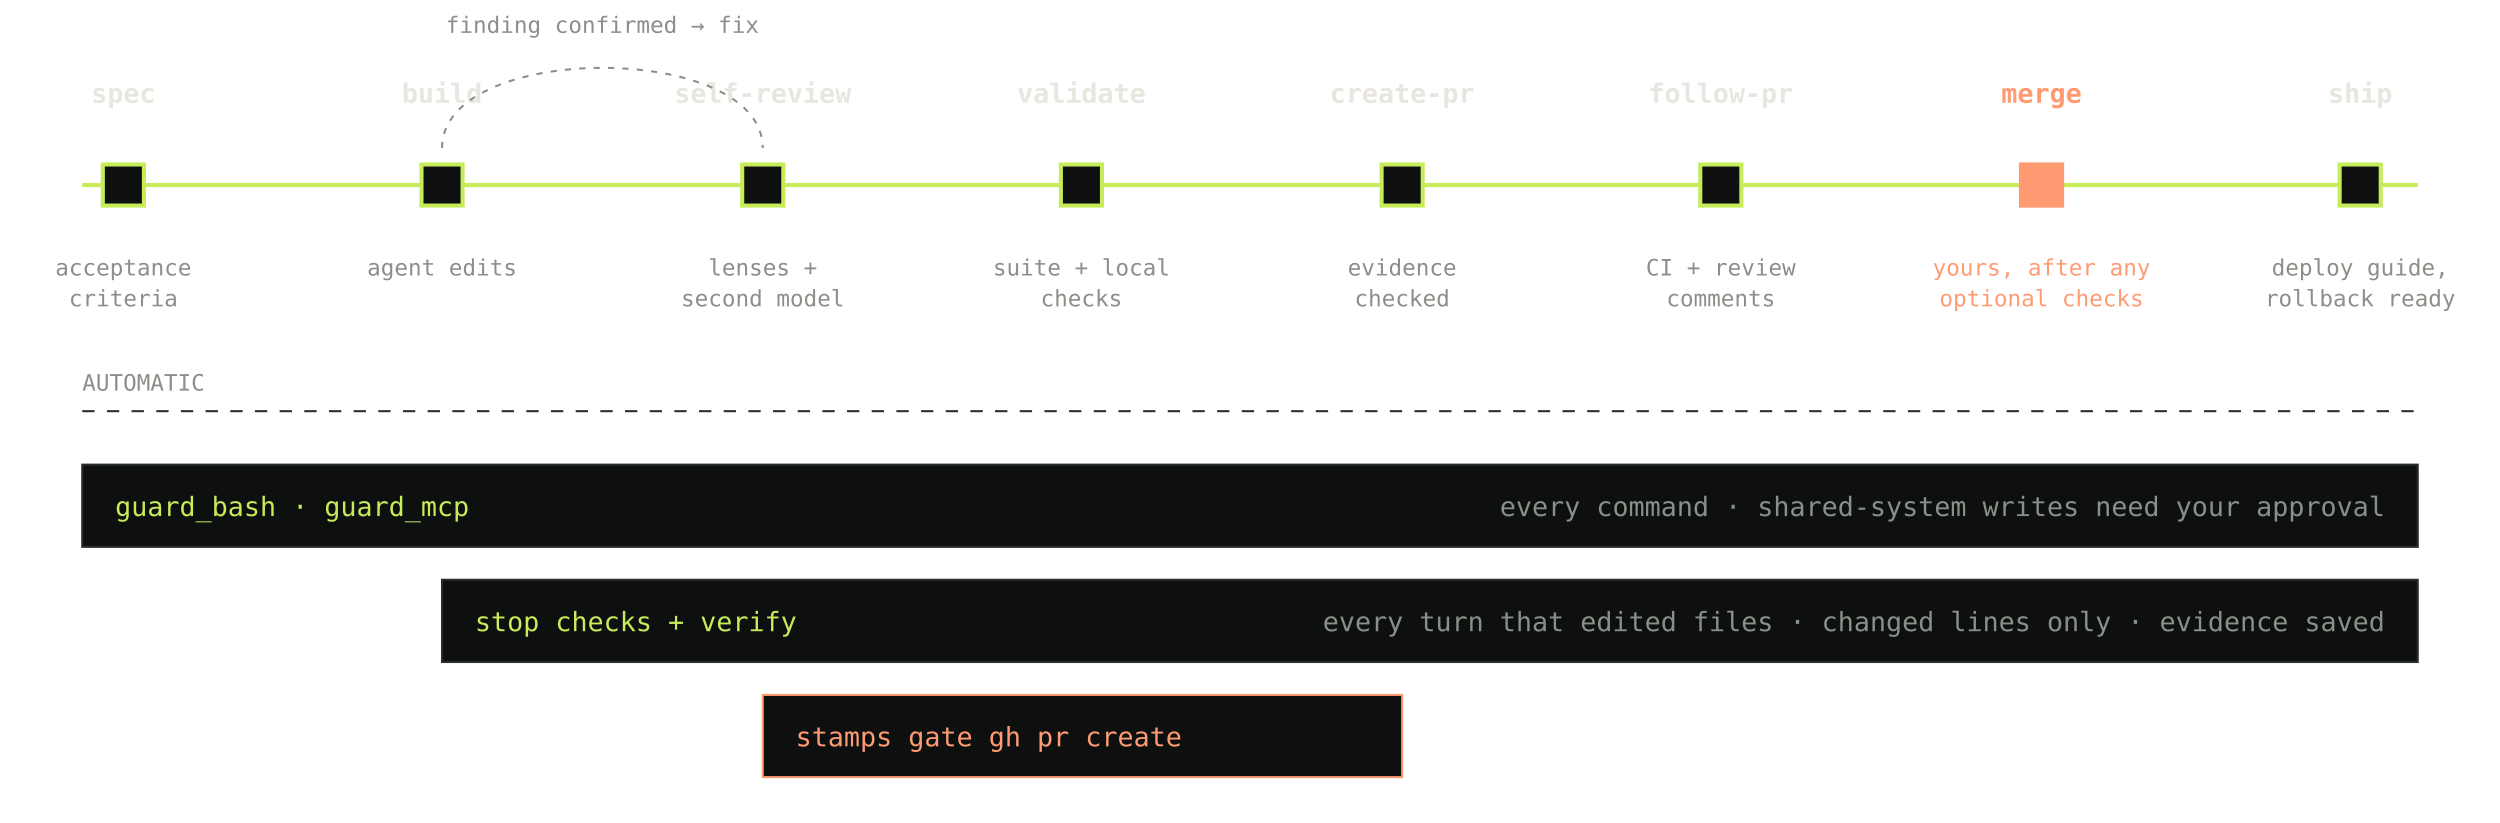
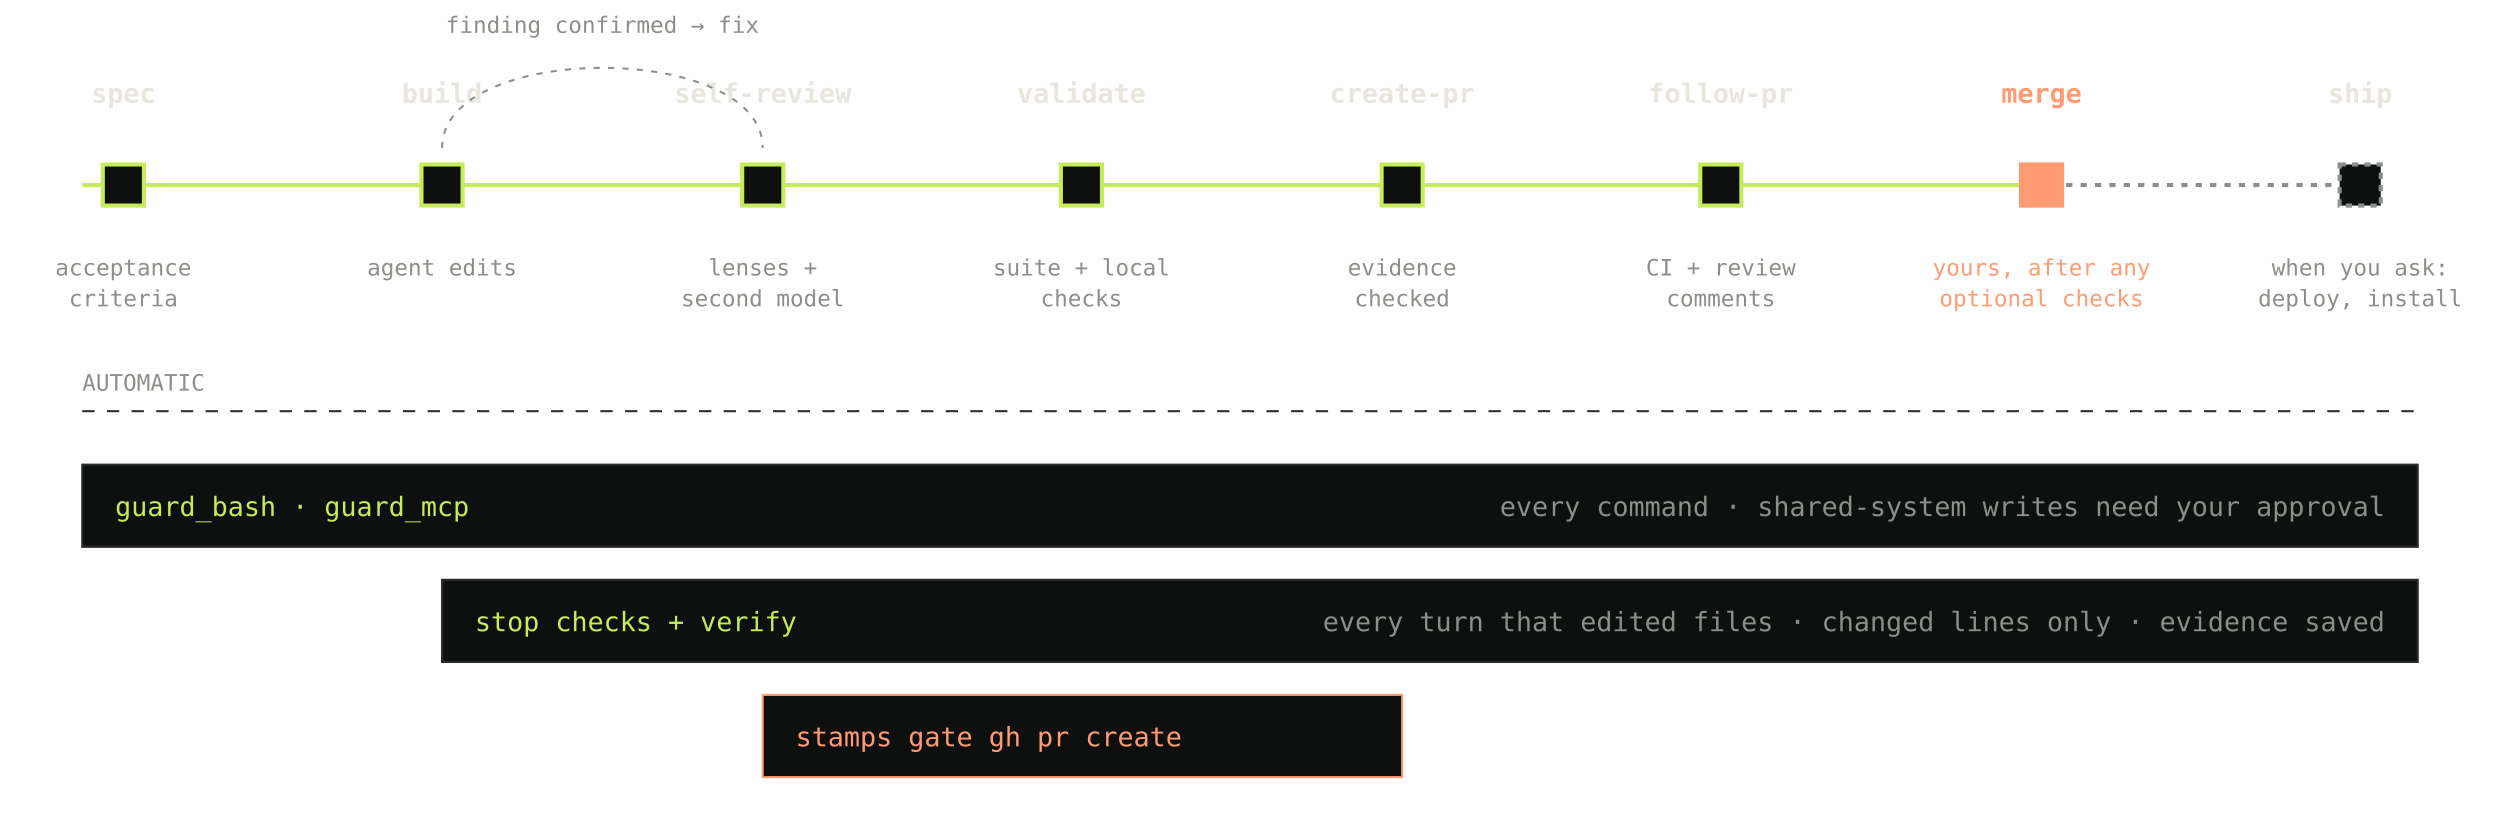
- <svg class="only-wide" viewBox="0 0 1216 400" role="img" aria-label="The flow: spec, build, self-review, validate, create-pr, follow-pr, merge by you after any optional checks, ship. Guards run on every command, checks at every turn, and stamps gate the pull request.">
+ <svg class="only-wide" viewBox="0 0 1216 400" role="img" aria-label="The flow: spec, build, self-review, validate, create-pr, follow-pr, merge by you after any optional checks, where the flow ends; ship runs only when you ask. Guards run on every command, checks at every turn, and stamps gate the pull request.">
  <g font-family="JetBrains Mono, monospace" font-size="13" fill="#E8E6DF">
-     <line x1="40" y1="90" x2="1176" y2="90" stroke="#C6EC5A" stroke-width="2" />
+     <line x1="40" y1="90" x2="993" y2="90" stroke="#C6EC5A" stroke-width="2" />
+     <line x1="1005" y1="90" x2="1136" y2="90" stroke="#8A8F88" stroke-width="2" stroke-dasharray="3 4" />
    <g>
      <rect x="50" y="80" width="20" height="20" fill="#0E100F" stroke="#C6EC5A" stroke-width="2" />
      <text x="60" y="50" text-anchor="middle" font-weight="700">spec</text>
      <text x="60" y="134" text-anchor="middle" font-size="11" fill="#8A8F88">acceptance</text>
      <text x="60" y="149" text-anchor="middle" font-size="11" fill="#8A8F88">criteria</text>
    </g>
    <g>
      <rect x="205" y="80" width="20" height="20" fill="#0E100F" stroke="#C6EC5A" stroke-width="2" />
      <text x="215" y="50" text-anchor="middle" font-weight="700">build</text>
      <text x="215" y="134" text-anchor="middle" font-size="11" fill="#8A8F88">agent edits</text>
    </g>
    <g>
      <rect x="361" y="80" width="20" height="20" fill="#0E100F" stroke="#C6EC5A" stroke-width="2" />
      <text x="371" y="50" text-anchor="middle" font-weight="700">self-review</text>
      <text x="371" y="134" text-anchor="middle" font-size="11" fill="#8A8F88">lenses +</text>
      <text x="371" y="149" text-anchor="middle" font-size="11" fill="#8A8F88">second model</text>
    </g>
    <g>
      <rect x="516" y="80" width="20" height="20" fill="#0E100F" stroke="#C6EC5A" stroke-width="2" />
      <text x="526" y="50" text-anchor="middle" font-weight="700">validate</text>
      <text x="526" y="134" text-anchor="middle" font-size="11" fill="#8A8F88">suite + local</text>
      <text x="526" y="149" text-anchor="middle" font-size="11" fill="#8A8F88">checks</text>
    </g>
    <g>
      <rect x="672" y="80" width="20" height="20" fill="#0E100F" stroke="#C6EC5A" stroke-width="2" />
      <text x="682" y="50" text-anchor="middle" font-weight="700">create-pr</text>
      <text x="682" y="134" text-anchor="middle" font-size="11" fill="#8A8F88">evidence</text>
      <text x="682" y="149" text-anchor="middle" font-size="11" fill="#8A8F88">checked</text>
    </g>
    <g>
      <rect x="827" y="80" width="20" height="20" fill="#0E100F" stroke="#C6EC5A" stroke-width="2" />
      <text x="837" y="50" text-anchor="middle" font-weight="700">follow-pr</text>
      <text x="837" y="134" text-anchor="middle" font-size="11" fill="#8A8F88">CI + review</text>
      <text x="837" y="149" text-anchor="middle" font-size="11" fill="#8A8F88">comments</text>
    </g>
    <g>
      <rect x="983" y="80" width="20" height="20" fill="#FF9B73" stroke="#FF9B73" stroke-width="2" />
      <text x="993" y="50" text-anchor="middle" font-weight="700" fill="#FF9B73">merge</text>
      <text x="993" y="134" text-anchor="middle" font-size="11" fill="#FF9B73">yours, after any</text>
      <text x="993" y="149" text-anchor="middle" font-size="11" fill="#FF9B73">optional checks</text>
    </g>
    <g>
-       <rect x="1138" y="80" width="20" height="20" fill="#0E100F" stroke="#C6EC5A" stroke-width="2" />
+       <rect x="1138" y="80" width="20" height="20" fill="#0E100F" stroke="#8A8F88" stroke-width="2" stroke-dasharray="3 3" />
      <text x="1148" y="50" text-anchor="middle" font-weight="700">ship</text>
-       <text x="1148" y="134" text-anchor="middle" font-size="11" fill="#8A8F88">deploy guide,</text>
-       <text x="1148" y="149" text-anchor="middle" font-size="11" fill="#8A8F88">rollback ready</text>
+       <text x="1148" y="134" text-anchor="middle" font-size="11" fill="#8A8F88">when you ask:</text>
+       <text x="1148" y="149" text-anchor="middle" font-size="11" fill="#8A8F88">deploy, install</text>
    </g>
    <path d="M215 72 C 215 20, 371 20, 371 72" stroke="#8A8F88" fill="none" stroke-dasharray="3 4" />
    <text x="293" y="16" text-anchor="middle" font-size="11" fill="#8A8F88">finding confirmed → fix</text>
    <line x1="40" y1="200" x2="1176" y2="200" stroke="#2A2E2B" stroke-dasharray="6 6" />
    <text x="40" y="190" font-size="11" fill="#8A8F88">AUTOMATIC</text>
    <rect x="40" y="226" width="1136" height="40" fill="#0E100F" stroke="#2A2E2B" />
    <text x="56" y="251" fill="#C6EC5A">guard_bash · guard_mcp</text>
    <text x="1160" y="251" text-anchor="end" fill="#8A8F88">every command · shared-system writes need your approval</text>
    <rect x="215" y="282" width="961" height="40" fill="#0E100F" stroke="#2A2E2B" />
    <text x="231" y="307" fill="#C6EC5A">stop checks + verify</text>
    <text x="1160" y="307" text-anchor="end" fill="#8A8F88">every turn that edited files · changed lines only · evidence saved</text>
    <rect x="371" y="338" width="311" height="40" fill="#0E100F" stroke="#FF9B73" />
    <text x="387" y="363" fill="#FF9B73">stamps gate gh pr create</text>
  </g>
</svg>
